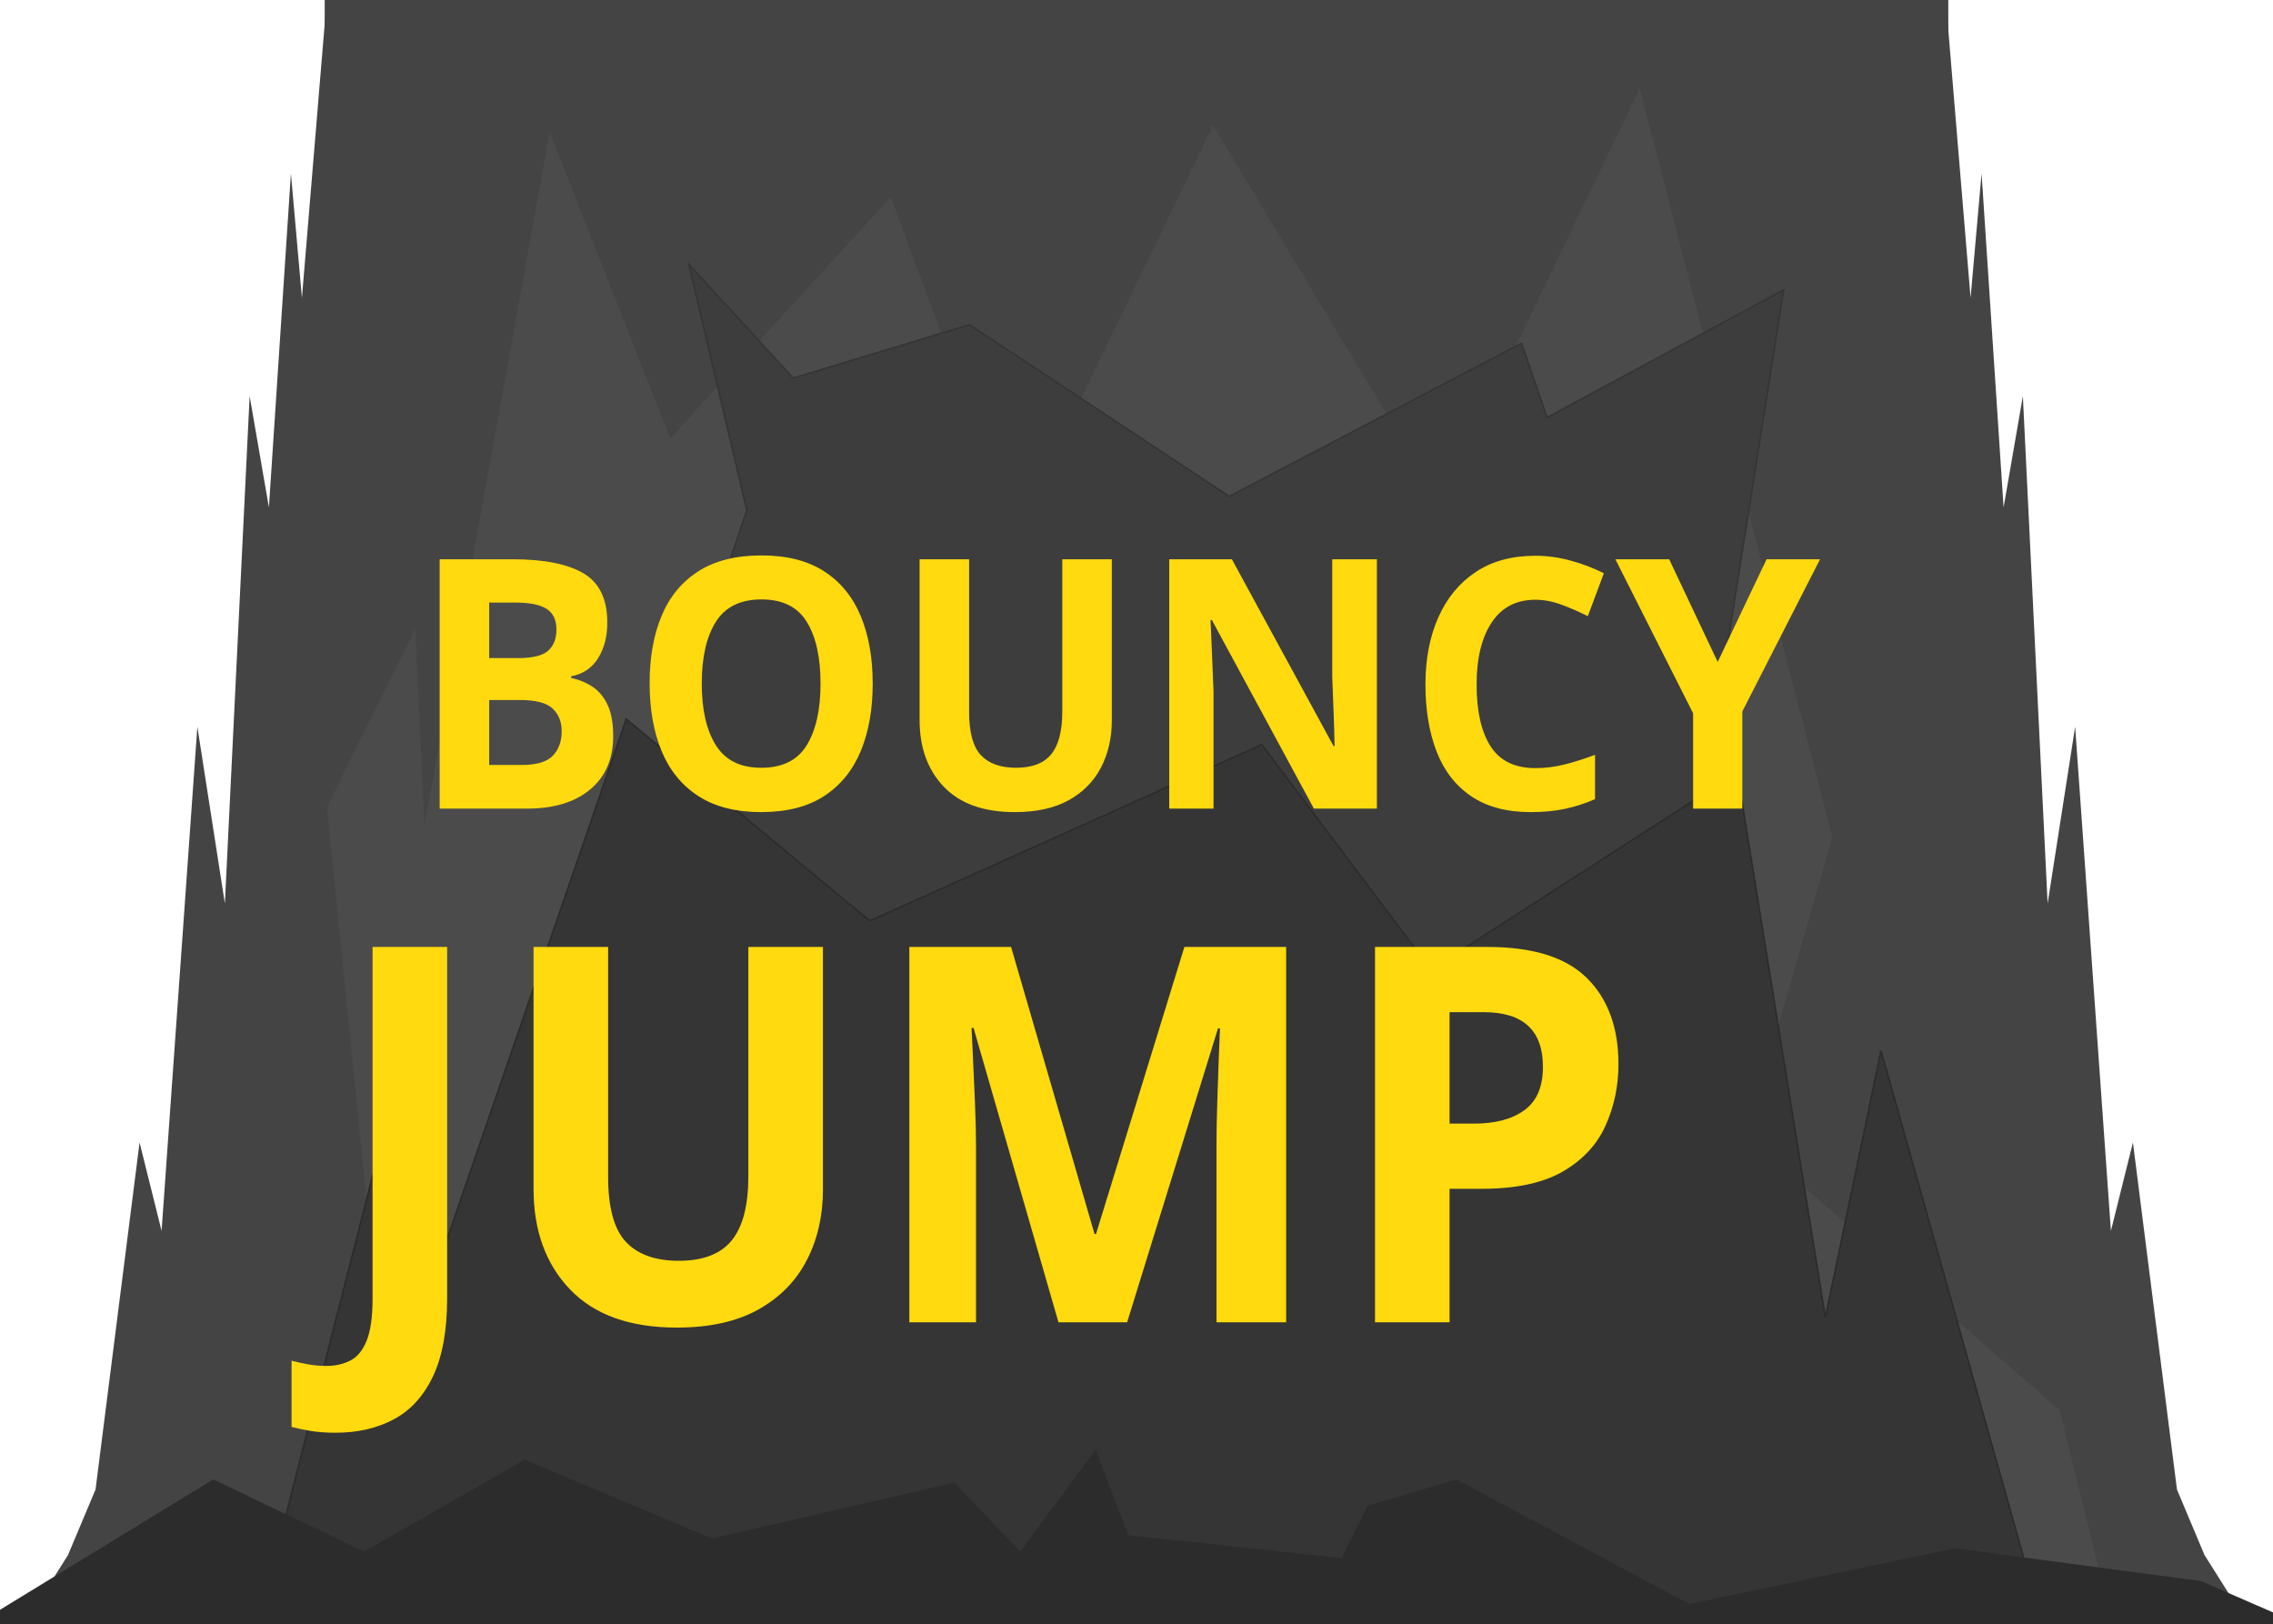
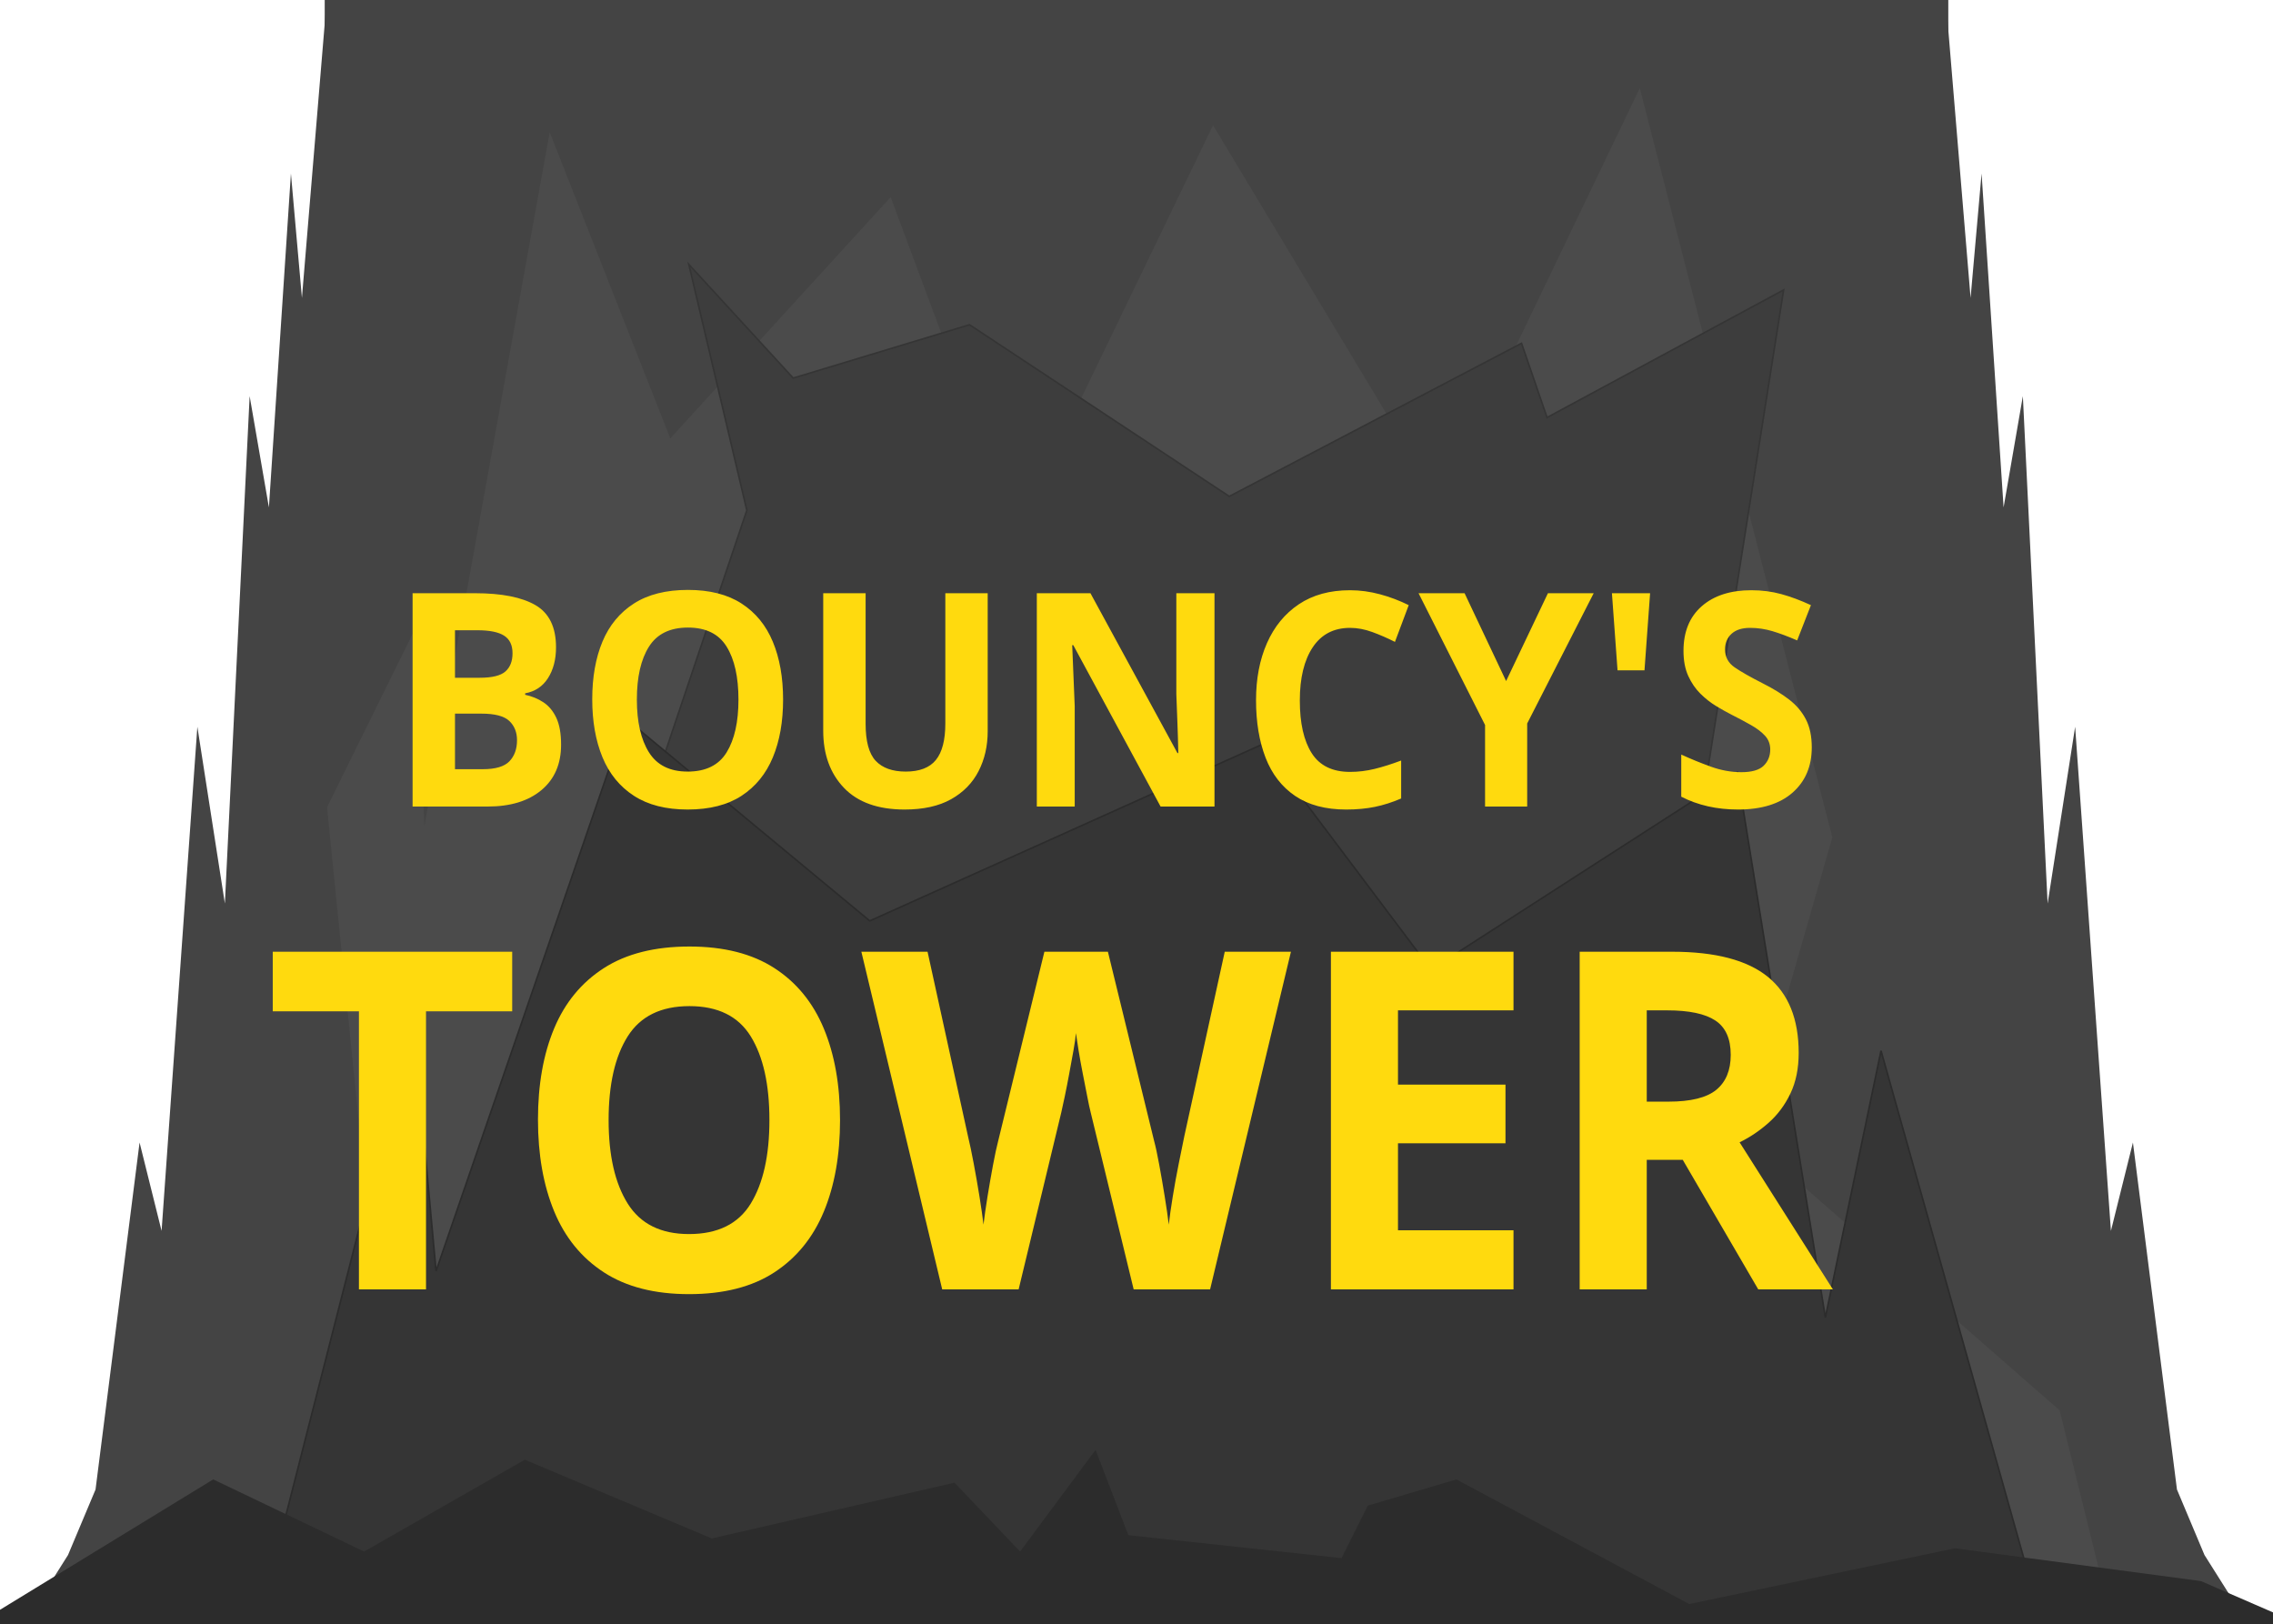
<svg xmlns="http://www.w3.org/2000/svg" width="1400" height="1000" viewBox="0 0 1400 1000" id="svg3336" version="1.1">
  <defs id="defs3338" />
  <g id="layer1" transform="translate(0,-52.3622)">
    <rect style="opacity:1;fill:#444444;fill-opacity:1;stroke:none;stroke-width:50;stroke-linejoin:miter;stroke-miterlimit:4;stroke-dasharray:none;stroke-opacity:1" id="rect4730" width="1000" height="1000" x="200" y="52.362" />
    <path style="fill:#444444;fill-opacity:1;fill-rule:evenodd;stroke:none;stroke-width:1px;stroke-linecap:butt;stroke-linejoin:miter;stroke-opacity:1" d="m 201.22,52.362 -15.254,183.468 -6.78,-76.613 -13.559,205.645 -11.864,-68.548 -15.254,312.5 L 121.559,499.943 99.525,810.427 85.966,755.991 58.847,969.701 41.898,1010.024 26.644,1034.217 11.39,1044.298 8,1050.346 l 200,2.016 z" id="path4153" />
    <path id="path4155" d="m 1198.475,52.362 15.254,183.468 6.78,-76.613 13.559,205.645 11.864,-68.548 15.254,312.5 16.949,-108.871 22.034,310.484 13.559,-54.435 27.119,213.71 16.949,40.323 15.254,24.194 15.254,10.081 3.39,6.048 -200,2.016 z" style="fill:#444444;fill-opacity:1;fill-rule:evenodd;stroke:none;stroke-width:1px;stroke-linecap:butt;stroke-linejoin:miter;stroke-opacity:1" />
    <path style="fill:#4b4b4b;fill-rule:evenodd;stroke:none;stroke-width:1px;stroke-linecap:butt;stroke-linejoin:miter;stroke-opacity:1;fill-opacity:1" d="m 251.429,1045.219 -50,-495.714 54.286,-110 5.714,121.429 77.143,-427.143 74.286,188.571 135.714,-148.571 77.143,207.143 121.429,-251.429 140,232.857 L 1010,106.648 l 118.571,461.429 -52.857,184.286 192.857,168.571 32.857,132.857 -337.143,20 -522.857,-2.857 z" id="path4181" />
    <path style="fill:#3d3d3d;fill-rule:evenodd;stroke:#353535;stroke-width:1px;stroke-linecap:butt;stroke-linejoin:miter;stroke-opacity:1;fill-opacity:1" d="M 331.429,748.076 460,366.648 424.286,215.219 l 64.286,70 108.571,-32.857 160,105.714 180,-94.286 15.714,45.714 145.714,-78.571 -52.857,334.286 -70,117.143 z" id="path4179" />
    <path style="fill:#353535;fill-rule:evenodd;stroke:#2c2c2c;stroke-width:1px;stroke-linecap:butt;stroke-linejoin:miter;stroke-opacity:1;fill-opacity:1" d="m 170,1009.505 84.286,-330 14.286,155.714 117.143,-340 150,124.286 L 777.143,510.934 881.429,649.505 1070,528.076 l 54.286,335.714 34.286,-164.286 92.857,330 -334.286,51.428 -332.857,-21.428 z" id="path4177" />
    <path style="fill:#2c2c2c;fill-opacity:1;fill-rule:evenodd;stroke:none;stroke-width:1px;stroke-linecap:butt;stroke-linejoin:miter;stroke-opacity:1" d="m -20.49,1056.301 -15.816,1.04 549.464,43.508 913.178,-4.041 4.041,-34.345 -5.774,-6.407 -68.978,-29.958 -151.523,-20.203 -163.645,34.345 -143.442,-76.772 -54.548,16.162 -16.162,32.325 -131.32,-14.142 -20.203,-52.528 -46.467,62.629 -40.406,-42.426 -149.503,34.345 -115.157,-48.487 -98.995,56.569 -92.934,-44.447 z" id="path4165" />
-     <g id="g4913" transform="matrix(1.154569,0,0,1.228994,107.9976,-25.41958)">
-       <text id="text4905" y="468.494" x="125.259" style="font-style:normal;font-weight:normal;font-size:40px;line-height:125%;font-family:sans-serif;letter-spacing:0px;word-spacing:0px;fill:#ffda0e;fill-opacity:1;stroke:none;stroke-width:1px;stroke-linecap:butt;stroke-linejoin:miter;stroke-opacity:1" xml:space="preserve">
-         <tspan style="font-style:normal;font-variant:normal;font-weight:bold;font-stretch:normal;font-size:175px;line-height:125%;font-family:'American Typewriter';-inkscape-font-specification:'American Typewriter, Bold';text-align:start;writing-mode:lr-tb;text-anchor:start;fill:#ffda0e;fill-opacity:1" y="468.494" x="125.259" id="tspan4907">BOUNCY</tspan>
-       </text>
-       <text xml:space="preserve" style="font-style:normal;font-weight:normal;font-size:60.214px;line-height:125%;font-family:sans-serif;letter-spacing:0px;word-spacing:0px;fill:#ffda0e;fill-opacity:1;stroke:none;stroke-width:1px;stroke-linecap:butt;stroke-linejoin:miter;stroke-opacity:1" x="81.506" y="725.913" id="text4909">
-         <tspan id="tspan4911" x="81.506" y="725.913" style="font-style:normal;font-variant:normal;font-weight:bold;font-stretch:normal;font-size:263.435px;line-height:125%;font-family:'American Typewriter';-inkscape-font-specification:'American Typewriter, Bold';text-align:start;writing-mode:lr-tb;text-anchor:start;fill:#ffda0e;fill-opacity:1">JUMP</tspan>
-       </text>
-     </g>
+     <text xml:space="preserve" style="font-style:normal;font-weight:normal;font-size:12.23px;line-height:0%;font-family:sans-serif;letter-spacing:0px;word-spacing:0px;fill:#ffda0e;fill-opacity:1;stroke:none;stroke-width:1.019px;stroke-linecap:butt;stroke-linejoin:miter;stroke-opacity:1" x="246.146" y="532.198" id="text4905" transform="scale(0.9692481,1.031728)">
+       <tspan id="tspan4907" x="246.146" y="532.198" style="font-style:normal;font-variant:normal;font-weight:bold;font-stretch:normal;font-size:178.36px;line-height:125%;font-family:'American Typewriter';-inkscape-font-specification:'American Typewriter, Bold';text-align:start;writing-mode:lr-tb;text-anchor:start;fill:#ffda0e;fill-opacity:1;stroke-width:1.019px">BOUNCY'S</tspan>
+     </text>
+     <text id="text4909" y="820.421" x="167.689" style="font-style:normal;font-weight:normal;font-size:12.859px;line-height:0%;font-family:sans-serif;letter-spacing:0px;word-spacing:0px;fill:#ffda0e;fill-opacity:1;stroke:none;stroke-width:1.072px;stroke-linecap:butt;stroke-linejoin:miter;stroke-opacity:1" xml:space="preserve" transform="scale(0.9692481,1.031728)">
+       <tspan style="font-style:normal;font-variant:normal;font-weight:bold;font-stretch:normal;font-size:282.291px;line-height:125%;font-family:'American Typewriter';-inkscape-font-specification:'American Typewriter, Bold';text-align:start;writing-mode:lr-tb;text-anchor:start;fill:#ffda0e;fill-opacity:1;stroke-width:1.072px" y="820.421" x="167.689" id="tspan4911">TOWER</tspan>
+     </text>
  </g>
</svg>
